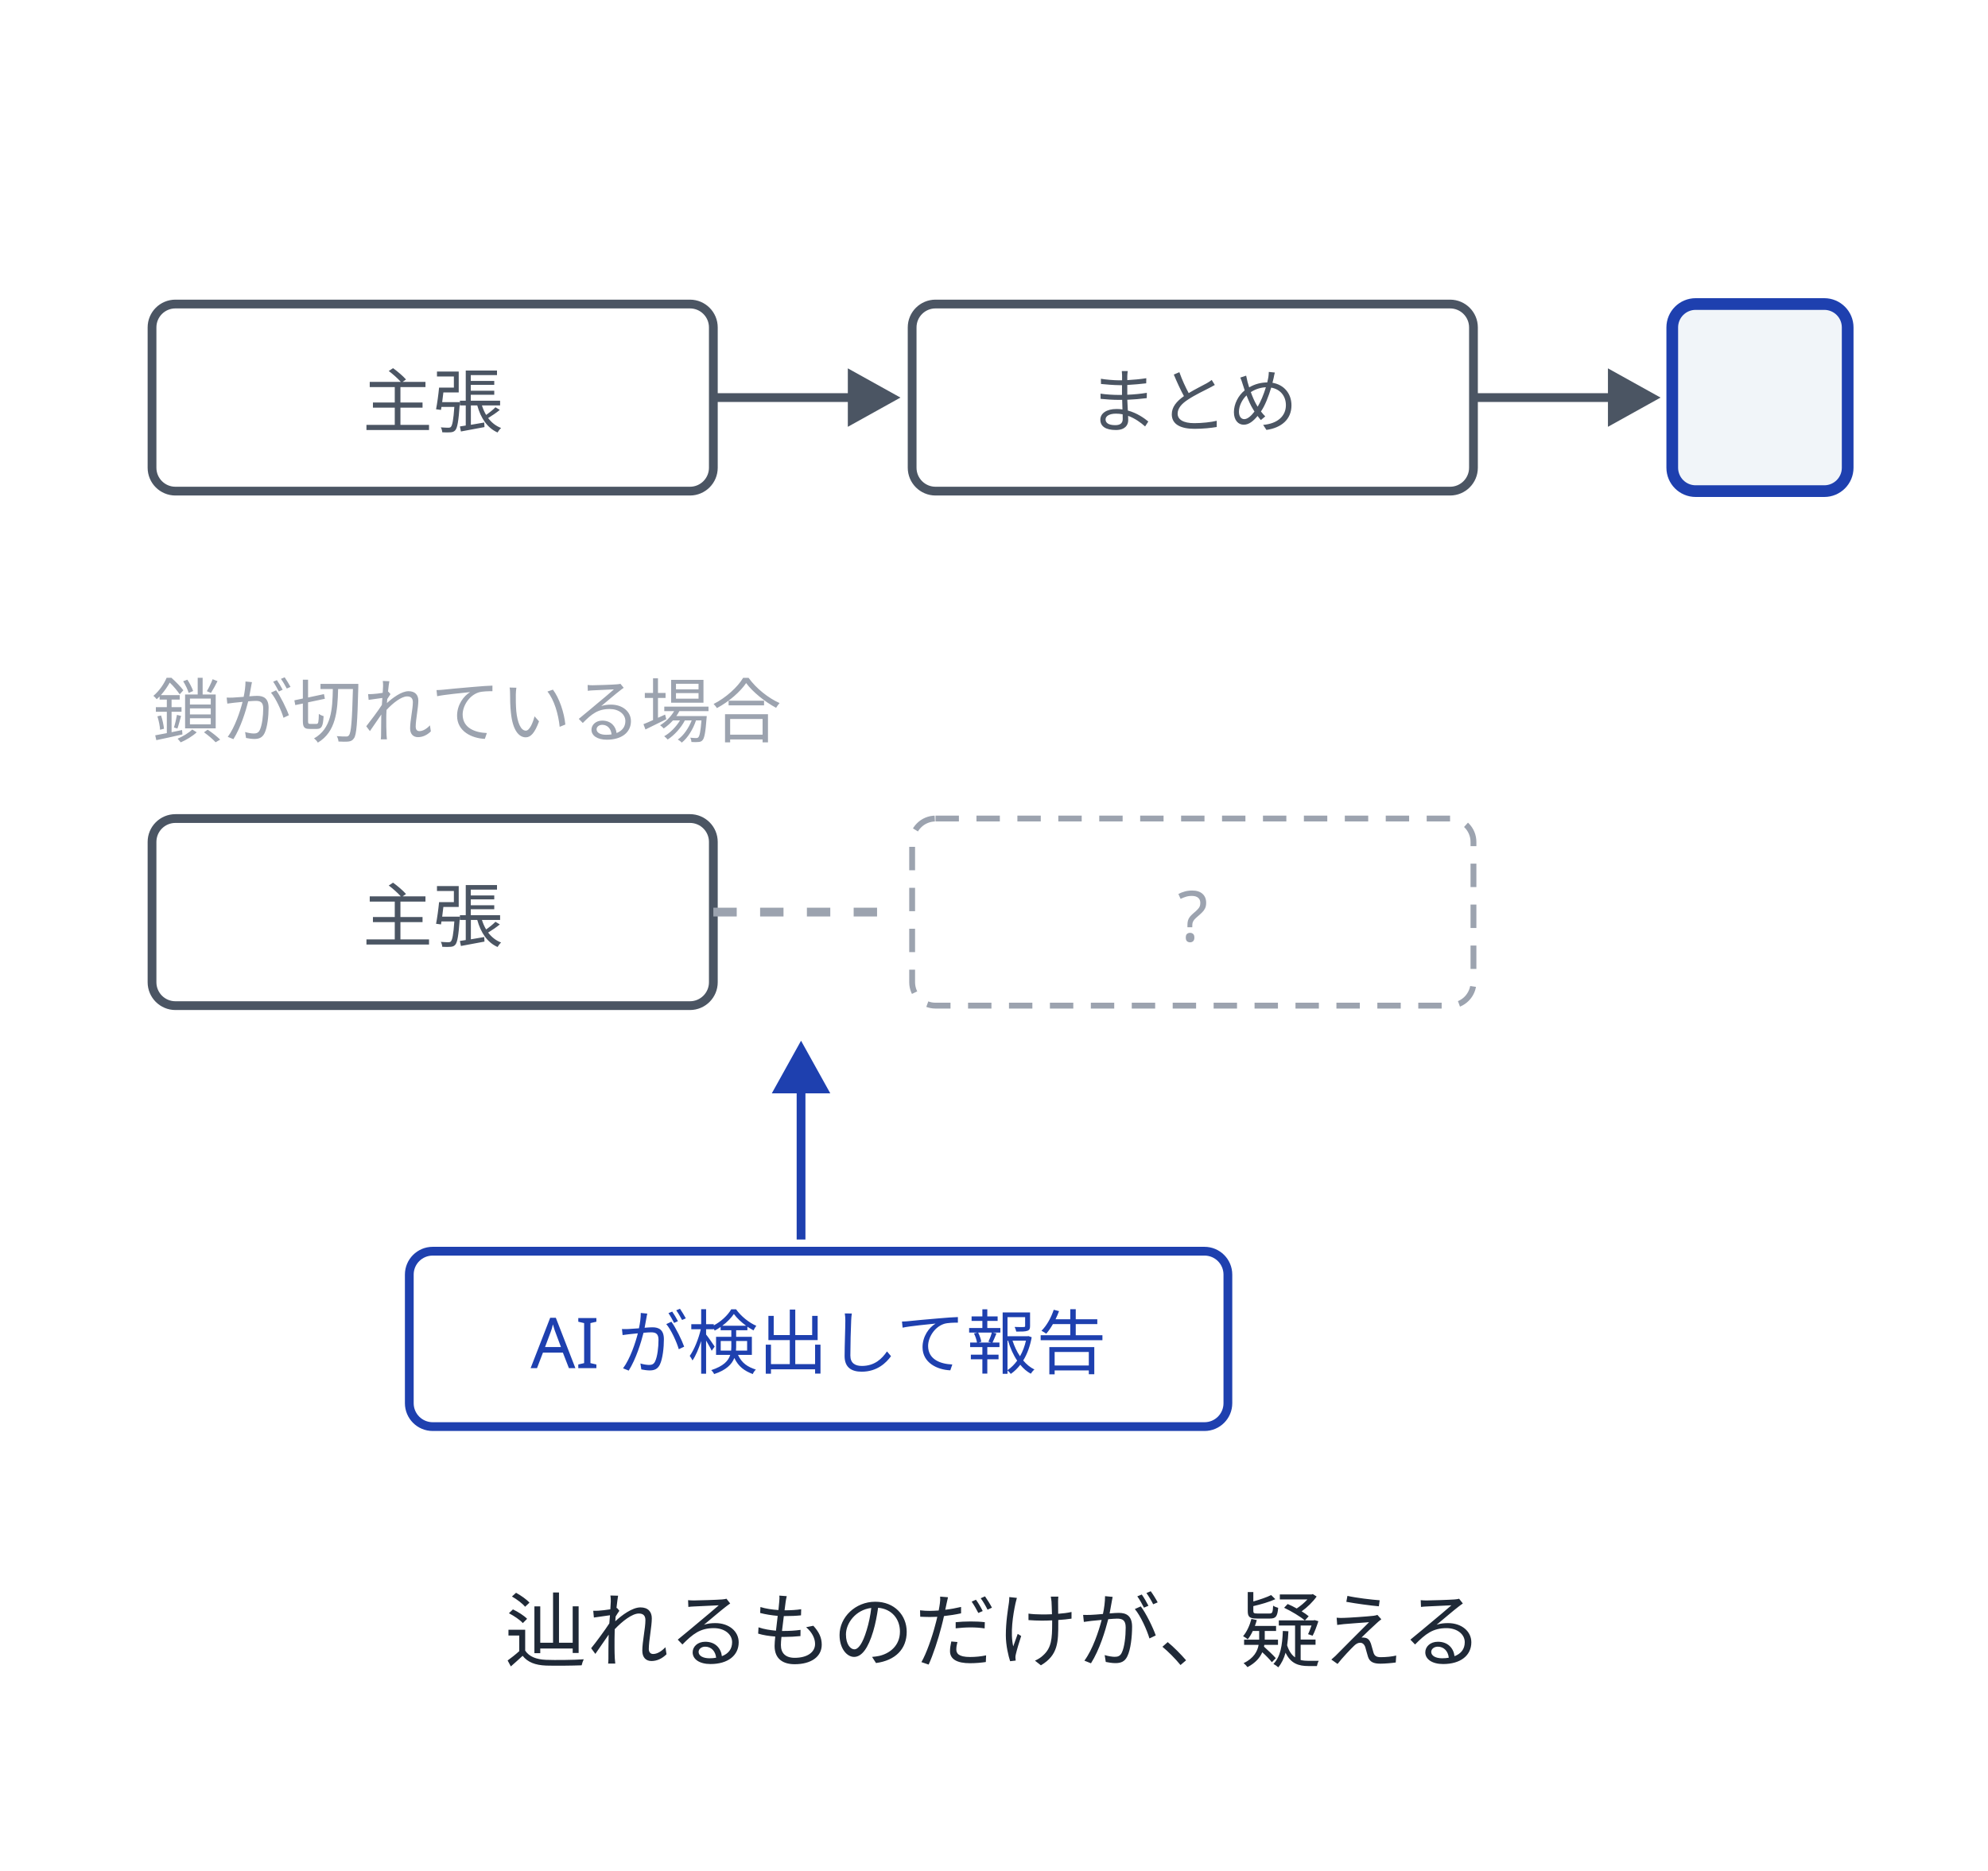
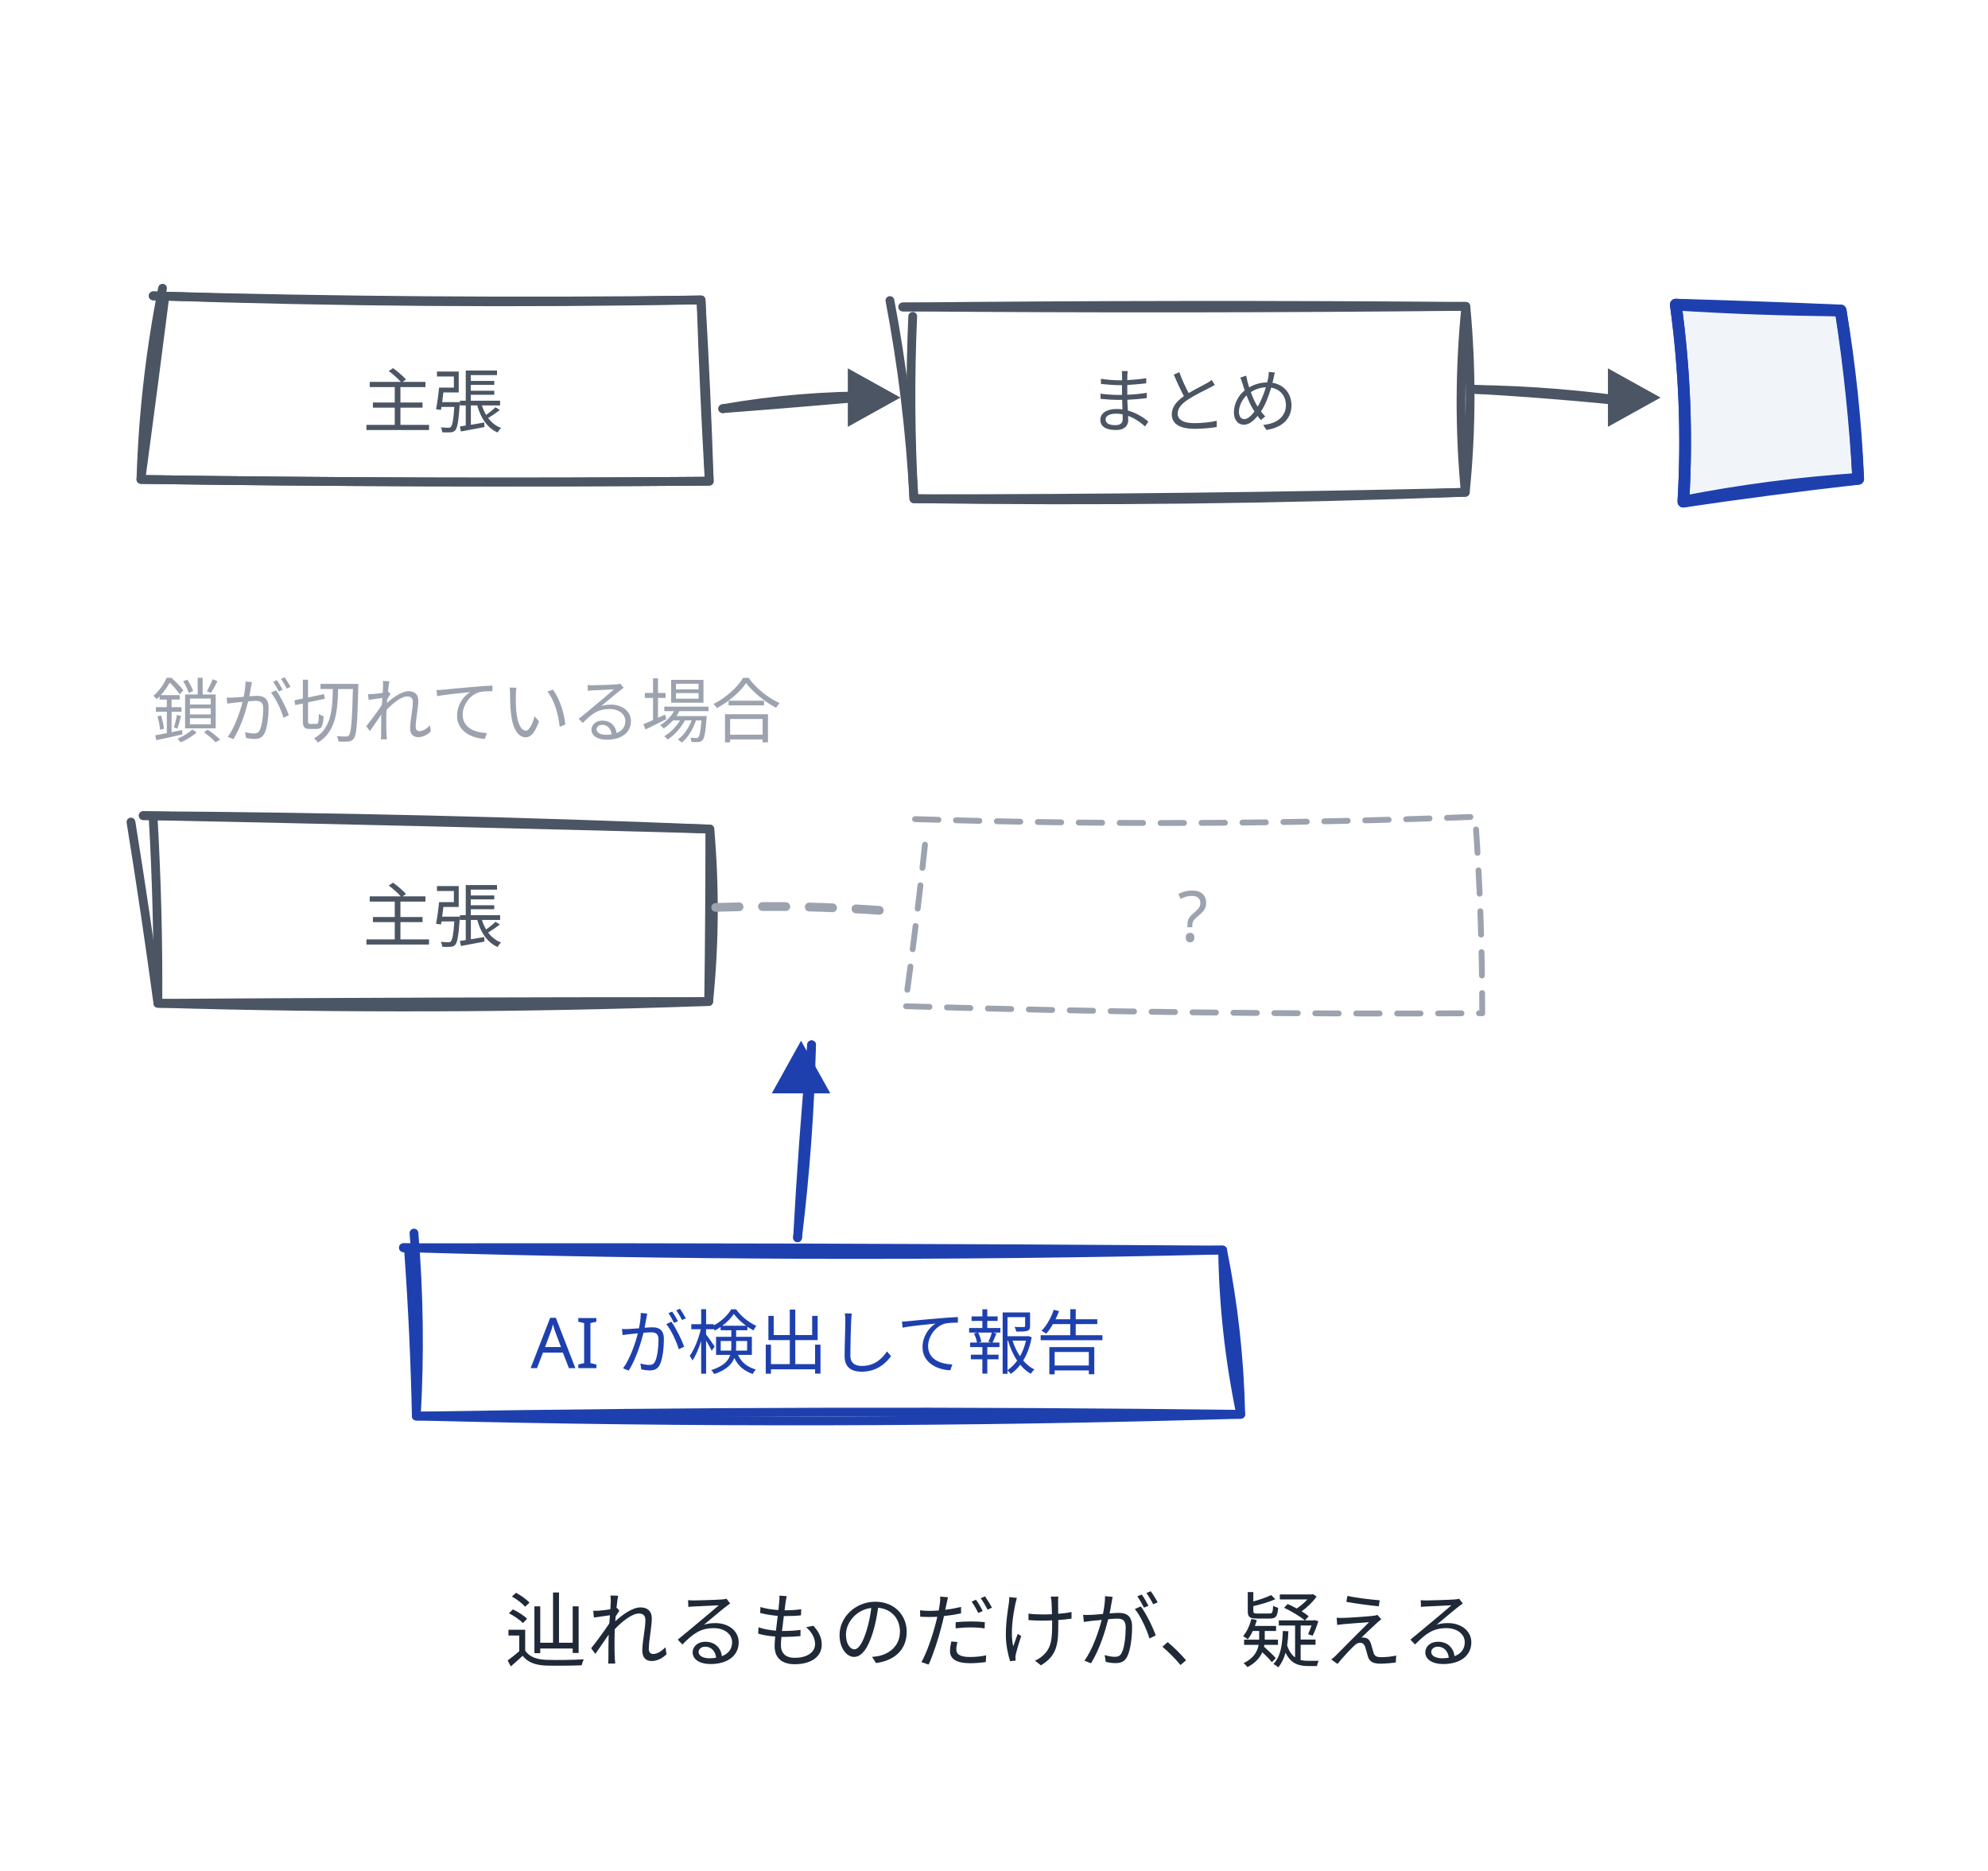
<svg xmlns="http://www.w3.org/2000/svg" width="340" height="320" viewBox="0 0 340 320" preserveAspectRatio="xMidYMid meet">
-   <rect x="26" y="52" width="96" height="32" rx="4" fill="none" stroke="#4B5563" stroke-width="1.5" />
+   <path d="M26.2 50.6 Q73.1 52.2 119.9 51.3 Q120.4 66.8 121.3 82.3 Q72.7 82.7 24.1 82 Q26.2 66.4 28.2 50.7" fill="none" stroke="#4B5563" stroke-width="1.5" stroke-linejoin="round" stroke-linecap="round" />
+   <path d="M26.2 50.6 Q73.1 51.9 119.9 51.3 Q120.8 66.8 121.3 82.3 Q72.7 82.7 24.1 82 Q24.6 65.5 27.8 49.3" fill="none" stroke="#4B5563" stroke-width="1.5" stroke-linejoin="round" stroke-linecap="round" />
  <text x="74" y="73" text-anchor="middle" font-family="sans-serif" font-size="12" fill="#4B5563">主張</text>
-   <line x1="122" y1="68" x2="152" y2="68" stroke="#4B5563" stroke-width="1.5" />
+   <path d="M123.6 69.9 Q136.8 68.9 150.1 67.7" fill="none" stroke="#4B5563" stroke-width="1.5" stroke-linejoin="round" stroke-linecap="round" />
+   <path d="M123.6 69.9 Q136.7 67.6 150.1 67.7" fill="none" stroke="#4B5563" stroke-width="1.5" stroke-linejoin="round" stroke-linecap="round" />
  <path d="M154 68 l-9 -5 l0 10 z" fill="#4B5563" />
-   <rect x="156" y="52" width="96" height="32" rx="4" fill="none" stroke="#4B5563" stroke-width="1.5" />
+   <path d="M154.4 52.5 Q202.6 52 250.7 52.4 Q252.2 68.3 250.6 84.2 Q203.5 85.3 156.3 85.3 Q155.4 69.7 156.1 54.1" fill="none" stroke="#4B5563" stroke-width="1.5" stroke-linejoin="round" stroke-linecap="round" />
+   <path d="M154.4 52.5 Q202.6 52.9 250.7 52.4 Q249.1 68.3 250.6 84.2 Q203.5 86 156.3 85.3 Q155.4 68.2 152.2 51.4" fill="none" stroke="#4B5563" stroke-width="1.5" stroke-linejoin="round" stroke-linecap="round" />
  <text x="204" y="73" text-anchor="middle" font-family="sans-serif" font-size="12" fill="#4B5563">まとめ</text>
-   <line x1="252" y1="68" x2="282" y2="68" stroke="#4B5563" stroke-width="1.5" />
+   <path d="M252.3 66.6 Q266.4 66.8 280.4 68.9" fill="none" stroke="#4B5563" stroke-width="1.5" stroke-linejoin="round" stroke-linecap="round" />
+   <path d="M252.3 66.6 Q266.4 67.4 280.4 68.9" fill="none" stroke="#4B5563" stroke-width="1.5" stroke-linejoin="round" stroke-linecap="round" />
  <path d="M284 68 l-9 -5 l0 10 z" fill="#4B5563" />
-   <rect x="286" y="52" width="30" height="32" rx="4" fill="#F1F5F9" stroke="#1E40AF" stroke-width="2" />
+   <path d="M286.6 52.1 Q300.7 52.5 314.8 53.1 Q317 67.4 317.8 81.9 Q302.7 82.9 287.9 85.8 Q288.9 68.9 286.6 52.1 Z" fill="#F1F5F9" stroke="#1E40AF" stroke-width="2" stroke-linejoin="round" stroke-linecap="round" />
+   <path d="M286.6 52.1 Q300.7 53 314.8 53.1 Q317.2 67.4 317.8 81.9 Q302.8 83.6 287.9 85.8 Q288.9 68.9 286.6 52.1 Z" fill="none" stroke="#1E40AF" stroke-width="2" stroke-linejoin="round" stroke-linecap="round" />
  <text x="26" y="126" font-family="sans-serif" font-size="12" fill="#9CA3AF">鎖が切れている場合</text>
-   <rect x="26" y="140" width="96" height="32" rx="4" fill="none" stroke="#4B5563" stroke-width="1.5" />
+   <path d="M24.5 139.5 Q73 140.5 121.4 141.8 Q122.7 156.6 121.2 171.3 Q74.1 173 27 171.6 Q27.1 155.8 26.2 140" fill="none" stroke="#4B5563" stroke-width="1.5" stroke-linejoin="round" stroke-linecap="round" />
+   <path d="M24.5 139.5 Q73 139.8 121.4 141.8 Q121.4 156.6 121.2 171.3 Q74.1 171.3 27 171.6 Q24.9 156.1 22.4 140.6" fill="none" stroke="#4B5563" stroke-width="1.5" stroke-linejoin="round" stroke-linecap="round" />
  <text x="74" y="161" text-anchor="middle" font-family="sans-serif" font-size="12" fill="#4B5563">主張</text>
-   <line x1="122" y1="156" x2="152" y2="156" stroke="#9CA3AF" stroke-width="1.5" stroke-dasharray="4 4" />
-   <rect x="156" y="140" width="96" height="32" rx="4" fill="none" stroke="#9CA3AF" stroke-width="1" stroke-dasharray="4 3" />
+   <path d="M122.4 155.2 Q137.1 154.7 151.8 155.8" fill="none" stroke="#9CA3AF" stroke-width="1.5" stroke-dasharray="4 4" stroke-linejoin="round" stroke-linecap="round" />
+   <path d="M156.5 140.1 Q204.4 141.6 252.3 139.7 Q253.5 156.5 253.5 173.3 Q204.2 173.6 154.8 172.1 Q156.9 156.9 158.5 141.7" fill="none" stroke="#9CA3AF" stroke-width="1" stroke-dasharray="4 3" stroke-linejoin="round" stroke-linecap="round" />
  <text x="204" y="161" text-anchor="middle" font-family="sans-serif" font-size="12" fill="#9CA3AF">?</text>
-   <line x1="137" y1="180" x2="137" y2="212" stroke="#1E40AF" stroke-width="1.5" />
+   <path d="M138.8 178.7 Q138.4 195.3 136.4 211.7" fill="none" stroke="#1E40AF" stroke-width="1.5" stroke-linejoin="round" stroke-linecap="round" />
+   <path d="M138.8 178.7 Q137.3 195.2 136.4 211.7" fill="none" stroke="#1E40AF" stroke-width="1.5" stroke-linejoin="round" stroke-linecap="round" />
  <path d="M137 178 l-5 9 l10 0 z" fill="#1E40AF" />
-   <rect x="70" y="214" width="140" height="30" rx="4" fill="none" stroke="#1E40AF" stroke-width="1.5" />
+   <path d="M69 213.4 Q139 215.5 209.1 213.8 Q209.3 228 212.2 241.9 Q141.7 241 71.2 242.2 Q70.9 228.2 69.9 214.2" fill="none" stroke="#1E40AF" stroke-width="1.5" stroke-linejoin="round" stroke-linecap="round" />
+   <path d="M69 213.4 Q139 213.3 209.1 213.8 Q211.9 227.7 212.2 241.9 Q141.7 244 71.2 242.2 Q72.1 226.6 70.8 210.9" fill="none" stroke="#1E40AF" stroke-width="1.5" stroke-linejoin="round" stroke-linecap="round" />
  <text x="140" y="234" text-anchor="middle" font-family="sans-serif" font-size="12" fill="#1E40AF">AI が検出して報告</text>
  <text x="170" y="284" text-anchor="middle" font-family="sans-serif" font-size="14" fill="#1F2937">辿れるものだけが、疑える</text>
</svg>
